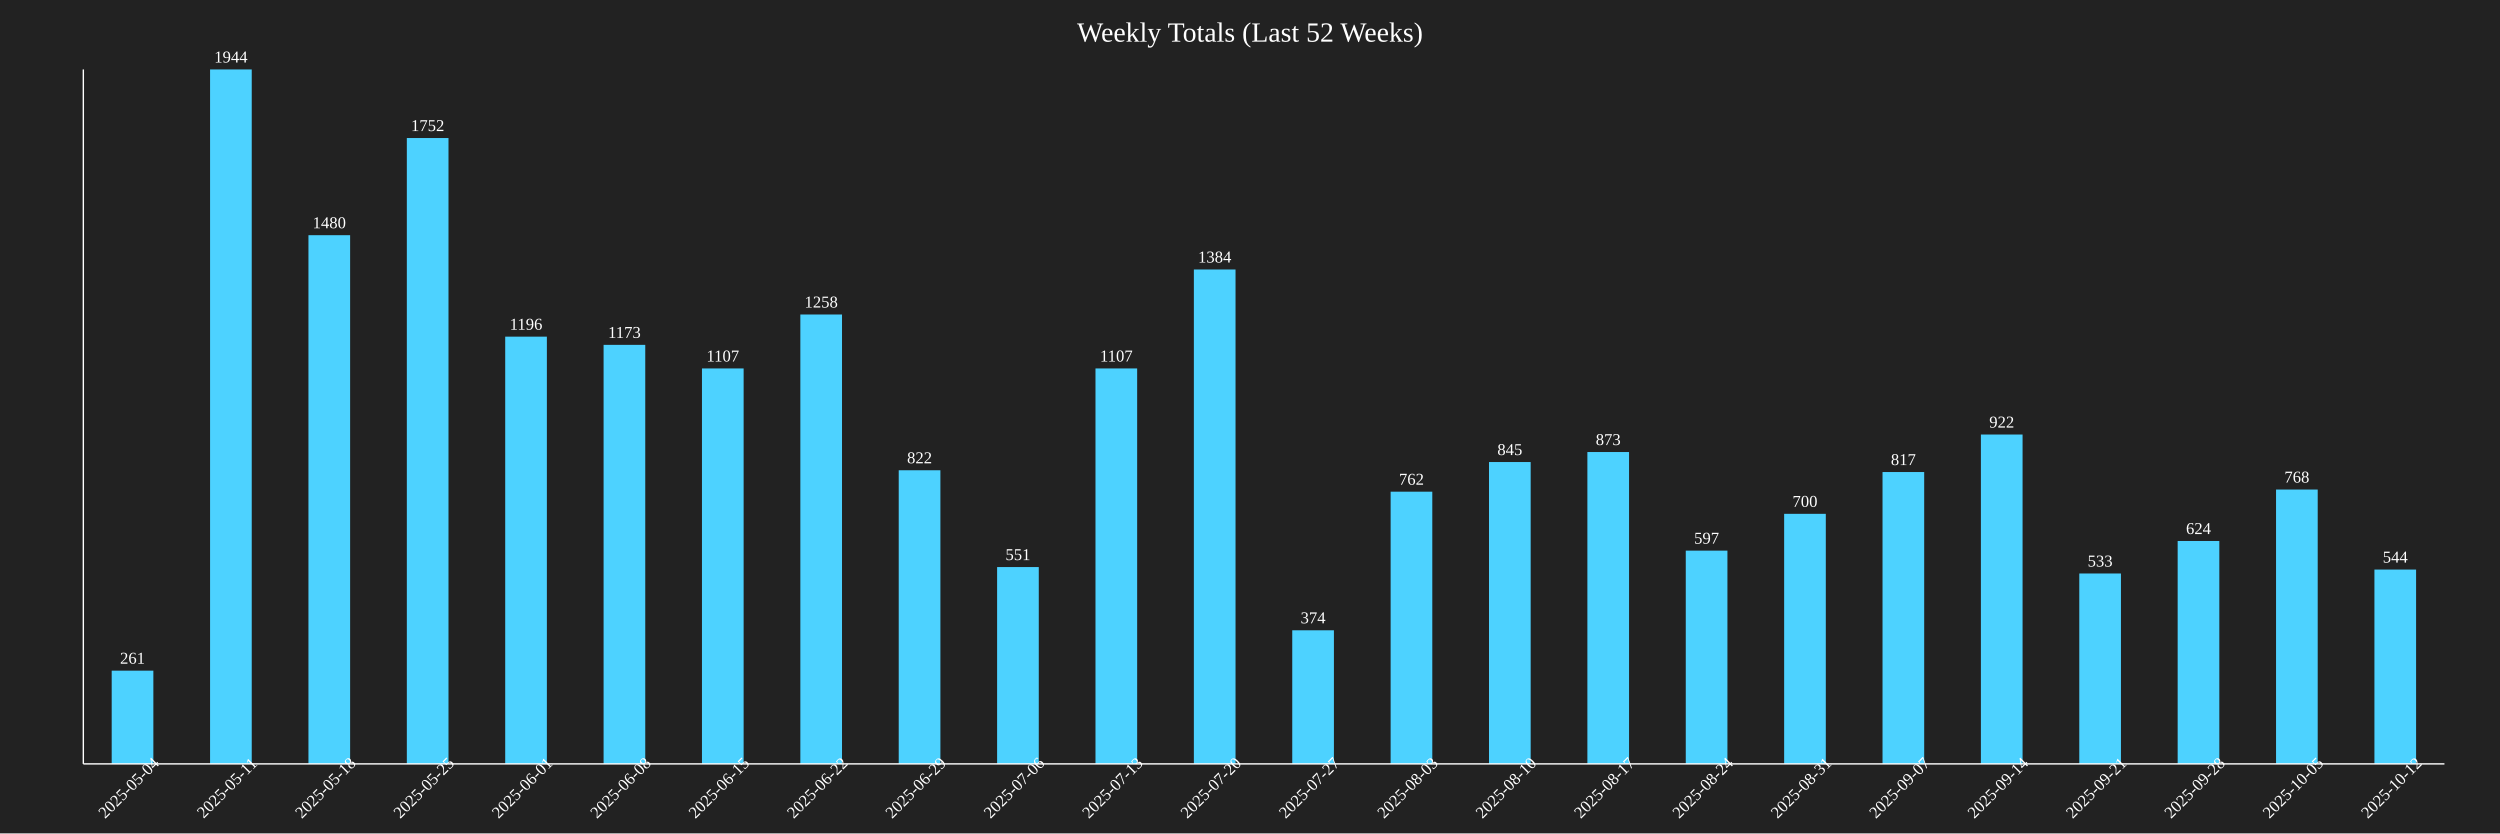
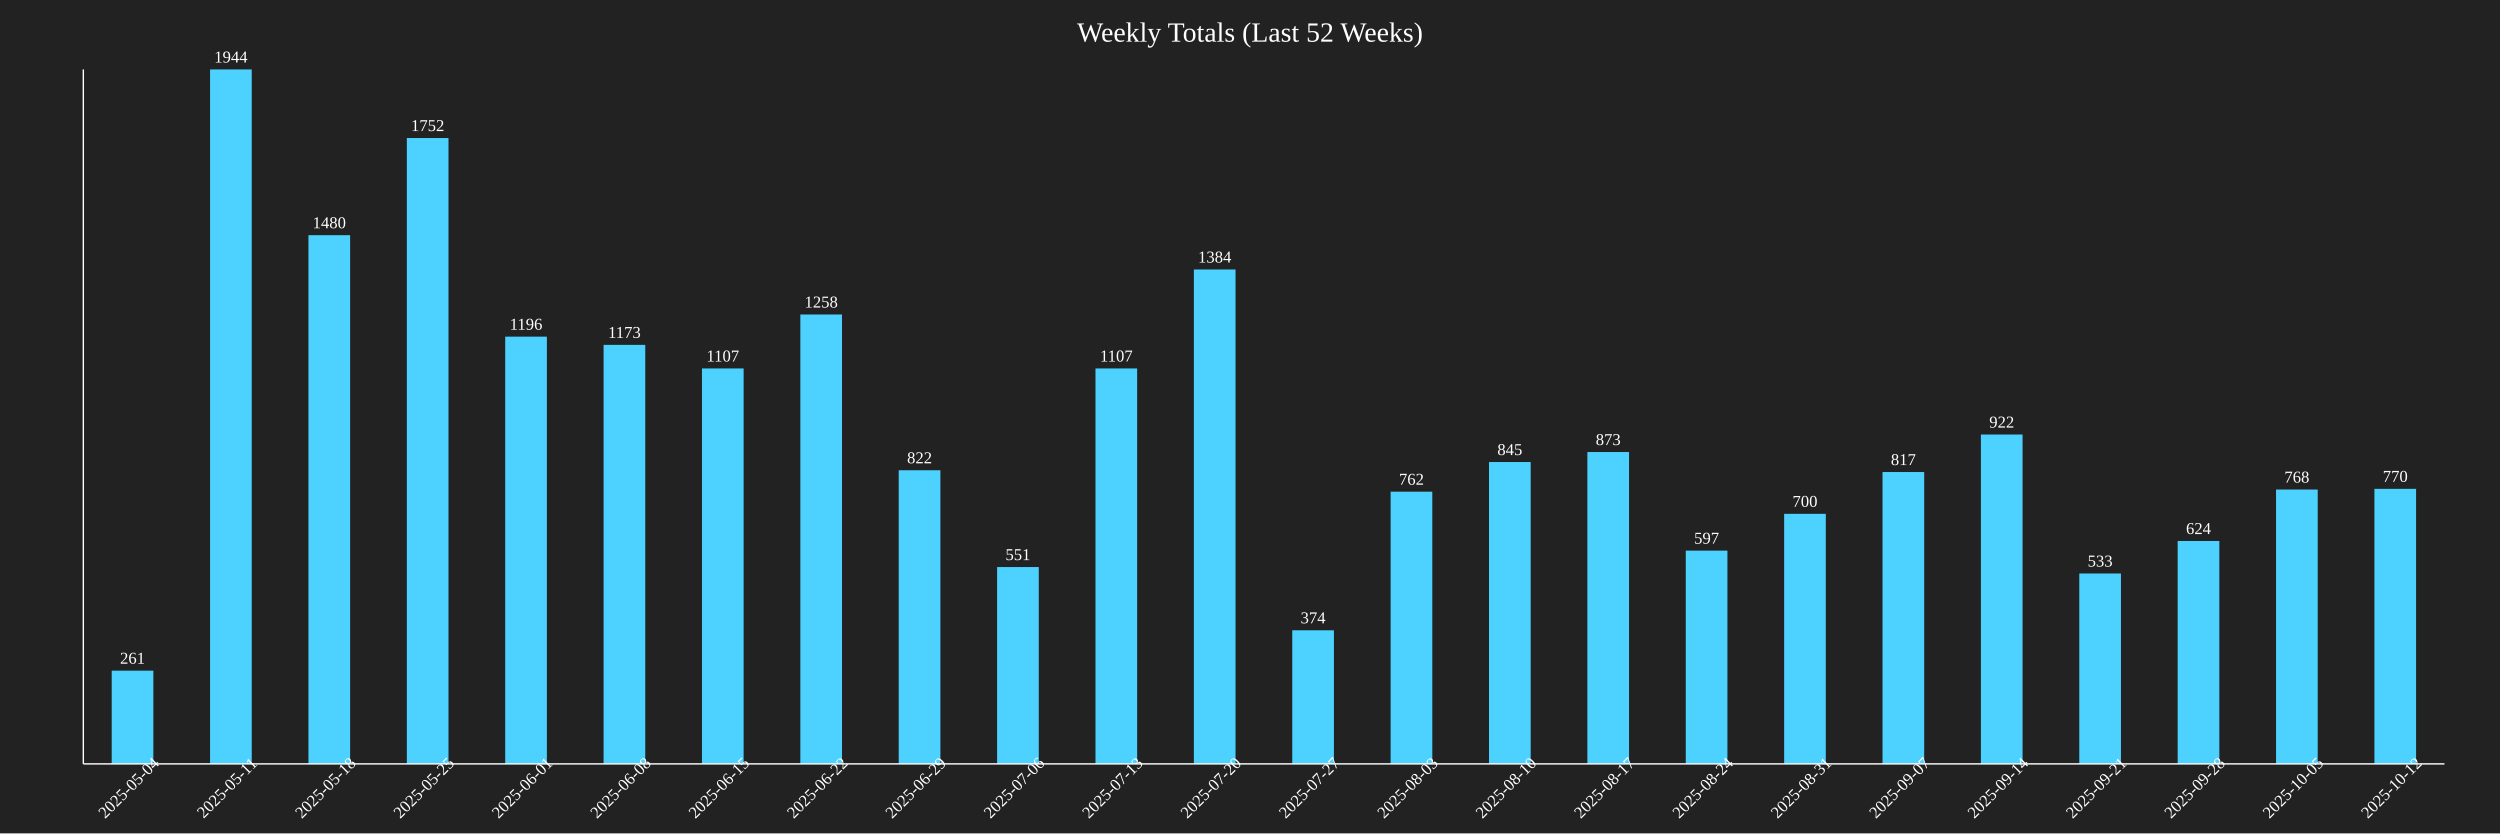
<svg xmlns="http://www.w3.org/2000/svg" baseProfile="full" height="600" version="1.1" width="1800">
  <defs />
  <rect fill="#222222" height="100%" width="100%" x="0" y="0" />
  <text fill="white" font-size="20" text-anchor="middle" x="900.0" y="30">Weekly Totals (Last 52 Weeks)</text>
  <rect fill="#4DD2FF" height="67.13" width="30" x="80.417" y="482.87" />
  <text fill="white" font-size="12" text-anchor="middle" x="95.417" y="477.87">261</text>
  <text fill="white" font-size="12" text-anchor="middle" transform="rotate(-45,95.41667,570)" x="95.417" y="570">2025-05-04</text>
  <rect fill="#4DD2FF" height="500.0" width="30" x="151.25" y="50.0" />
  <text fill="white" font-size="12" text-anchor="middle" x="166.25" y="45.0">1944</text>
  <text fill="white" font-size="12" text-anchor="middle" transform="rotate(-45,166.25,570)" x="166.25" y="570">2025-05-11</text>
  <rect fill="#4DD2FF" height="380.658" width="30" x="222.083" y="169.342" />
  <text fill="white" font-size="12" text-anchor="middle" x="237.083" y="164.342">1480</text>
  <text fill="white" font-size="12" text-anchor="middle" transform="rotate(-45,237.0833,570)" x="237.083" y="570">2025-05-18</text>
  <rect fill="#4DD2FF" height="450.617" width="30" x="292.917" y="99.383" />
  <text fill="white" font-size="12" text-anchor="middle" x="307.917" y="94.383">1752</text>
  <text fill="white" font-size="12" text-anchor="middle" transform="rotate(-45,307.9167,570)" x="307.917" y="570">2025-05-25</text>
  <rect fill="#4DD2FF" height="307.613" width="30" x="363.75" y="242.387" />
  <text fill="white" font-size="12" text-anchor="middle" x="378.75" y="237.387">1196</text>
  <text fill="white" font-size="12" text-anchor="middle" transform="rotate(-45,378.75,570)" x="378.75" y="570">2025-06-01</text>
  <rect fill="#4DD2FF" height="301.698" width="30" x="434.583" y="248.302" />
  <text fill="white" font-size="12" text-anchor="middle" x="449.583" y="243.302">1173</text>
  <text fill="white" font-size="12" text-anchor="middle" transform="rotate(-45,449.5833,570)" x="449.583" y="570">2025-06-08</text>
  <rect fill="#4DD2FF" height="284.722" width="30" x="505.417" y="265.278" />
  <text fill="white" font-size="12" text-anchor="middle" x="520.417" y="260.278">1107</text>
  <text fill="white" font-size="12" text-anchor="middle" transform="rotate(-45,520.4167,570)" x="520.417" y="570">2025-06-15</text>
  <rect fill="#4DD2FF" height="323.56" width="30" x="576.25" y="226.44" />
  <text fill="white" font-size="12" text-anchor="middle" x="591.25" y="221.44">1258</text>
  <text fill="white" font-size="12" text-anchor="middle" transform="rotate(-45,591.25,570)" x="591.25" y="570">2025-06-22</text>
  <rect fill="#4DD2FF" height="211.42" width="30" x="647.083" y="338.58" />
  <text fill="white" font-size="12" text-anchor="middle" x="662.083" y="333.58">822</text>
  <text fill="white" font-size="12" text-anchor="middle" transform="rotate(-45,662.0833,570)" x="662.083" y="570">2025-06-29</text>
  <rect fill="#4DD2FF" height="141.718" width="30" x="717.917" y="408.282" />
  <text fill="white" font-size="12" text-anchor="middle" x="732.917" y="403.282">551</text>
  <text fill="white" font-size="12" text-anchor="middle" transform="rotate(-45,732.9167,570)" x="732.917" y="570">2025-07-06</text>
  <rect fill="#4DD2FF" height="284.722" width="30" x="788.75" y="265.278" />
  <text fill="white" font-size="12" text-anchor="middle" x="803.75" y="260.278">1107</text>
  <text fill="white" font-size="12" text-anchor="middle" transform="rotate(-45,803.75,570)" x="803.75" y="570">2025-07-13</text>
  <rect fill="#4DD2FF" height="355.967" width="30" x="859.583" y="194.033" />
  <text fill="white" font-size="12" text-anchor="middle" x="874.583" y="189.033">1384</text>
  <text fill="white" font-size="12" text-anchor="middle" transform="rotate(-45,874.5833,570)" x="874.583" y="570">2025-07-20</text>
  <rect fill="#4DD2FF" height="96.193" width="30" x="930.417" y="453.807" />
  <text fill="white" font-size="12" text-anchor="middle" x="945.417" y="448.807">374</text>
  <text fill="white" font-size="12" text-anchor="middle" transform="rotate(-45,945.4167,570)" x="945.417" y="570">2025-07-27</text>
  <rect fill="#4DD2FF" height="195.988" width="30" x="1001.25" y="354.012" />
  <text fill="white" font-size="12" text-anchor="middle" x="1016.25" y="349.012">762</text>
  <text fill="white" font-size="12" text-anchor="middle" transform="rotate(-45,1016.25,570)" x="1016.25" y="570">2025-08-03</text>
  <rect fill="#4DD2FF" height="217.335" width="30" x="1072.083" y="332.665" />
  <text fill="white" font-size="12" text-anchor="middle" x="1087.083" y="327.665">845</text>
  <text fill="white" font-size="12" text-anchor="middle" transform="rotate(-45,1087.083,570)" x="1087.083" y="570">2025-08-10</text>
  <rect fill="#4DD2FF" height="224.537" width="30" x="1142.917" y="325.463" />
  <text fill="white" font-size="12" text-anchor="middle" x="1157.917" y="320.463">873</text>
  <text fill="white" font-size="12" text-anchor="middle" transform="rotate(-45,1157.917,570)" x="1157.917" y="570">2025-08-17</text>
  <rect fill="#4DD2FF" height="153.549" width="30" x="1213.75" y="396.451" />
  <text fill="white" font-size="12" text-anchor="middle" x="1228.75" y="391.451">597</text>
  <text fill="white" font-size="12" text-anchor="middle" transform="rotate(-45,1228.75,570)" x="1228.75" y="570">2025-08-24</text>
  <rect fill="#4DD2FF" height="180.041" width="30" x="1284.583" y="369.959" />
  <text fill="white" font-size="12" text-anchor="middle" x="1299.583" y="364.959">700</text>
  <text fill="white" font-size="12" text-anchor="middle" transform="rotate(-45,1299.583,570)" x="1299.583" y="570">2025-08-31</text>
  <rect fill="#4DD2FF" height="210.134" width="30" x="1355.417" y="339.866" />
  <text fill="white" font-size="12" text-anchor="middle" x="1370.417" y="334.866">817</text>
  <text fill="white" font-size="12" text-anchor="middle" transform="rotate(-45,1370.417,570)" x="1370.417" y="570">2025-09-07</text>
  <rect fill="#4DD2FF" height="237.14" width="30" x="1426.25" y="312.86" />
  <text fill="white" font-size="12" text-anchor="middle" x="1441.25" y="307.86">922</text>
  <text fill="white" font-size="12" text-anchor="middle" transform="rotate(-45,1441.25,570)" x="1441.25" y="570">2025-09-14</text>
  <rect fill="#4DD2FF" height="137.088" width="30" x="1497.083" y="412.912" />
  <text fill="white" font-size="12" text-anchor="middle" x="1512.083" y="407.912">533</text>
  <text fill="white" font-size="12" text-anchor="middle" transform="rotate(-45,1512.083,570)" x="1512.083" y="570">2025-09-21</text>
  <rect fill="#4DD2FF" height="160.494" width="30" x="1567.917" y="389.506" />
  <text fill="white" font-size="12" text-anchor="middle" x="1582.917" y="384.506">624</text>
  <text fill="white" font-size="12" text-anchor="middle" transform="rotate(-45,1582.917,570)" x="1582.917" y="570">2025-09-28</text>
  <rect fill="#4DD2FF" height="197.531" width="30" x="1638.75" y="352.469" />
  <text fill="white" font-size="12" text-anchor="middle" x="1653.75" y="347.469">768</text>
  <text fill="white" font-size="12" text-anchor="middle" transform="rotate(-45,1653.75,570)" x="1653.75" y="570">2025-10-05</text>
-   <rect fill="#4DD2FF" height="139.918" width="30" x="1709.583" y="410.082" />
-   <text fill="white" font-size="12" text-anchor="middle" x="1724.583" y="405.082">544</text>
+   <rect fill="#4DD2FF" height="198.045" width="30" x="1709.583" y="351.955" />
+   <text fill="white" font-size="12" text-anchor="middle" x="1724.583" y="346.955">770</text>
  <text fill="white" font-size="12" text-anchor="middle" transform="rotate(-45,1724.583,570)" x="1724.583" y="570">2025-10-12</text>
  <line stroke="white" x1="60" x2="60" y1="50" y2="550" />
  <line stroke="white" x1="60" x2="1760" y1="550" y2="550" />
</svg>
